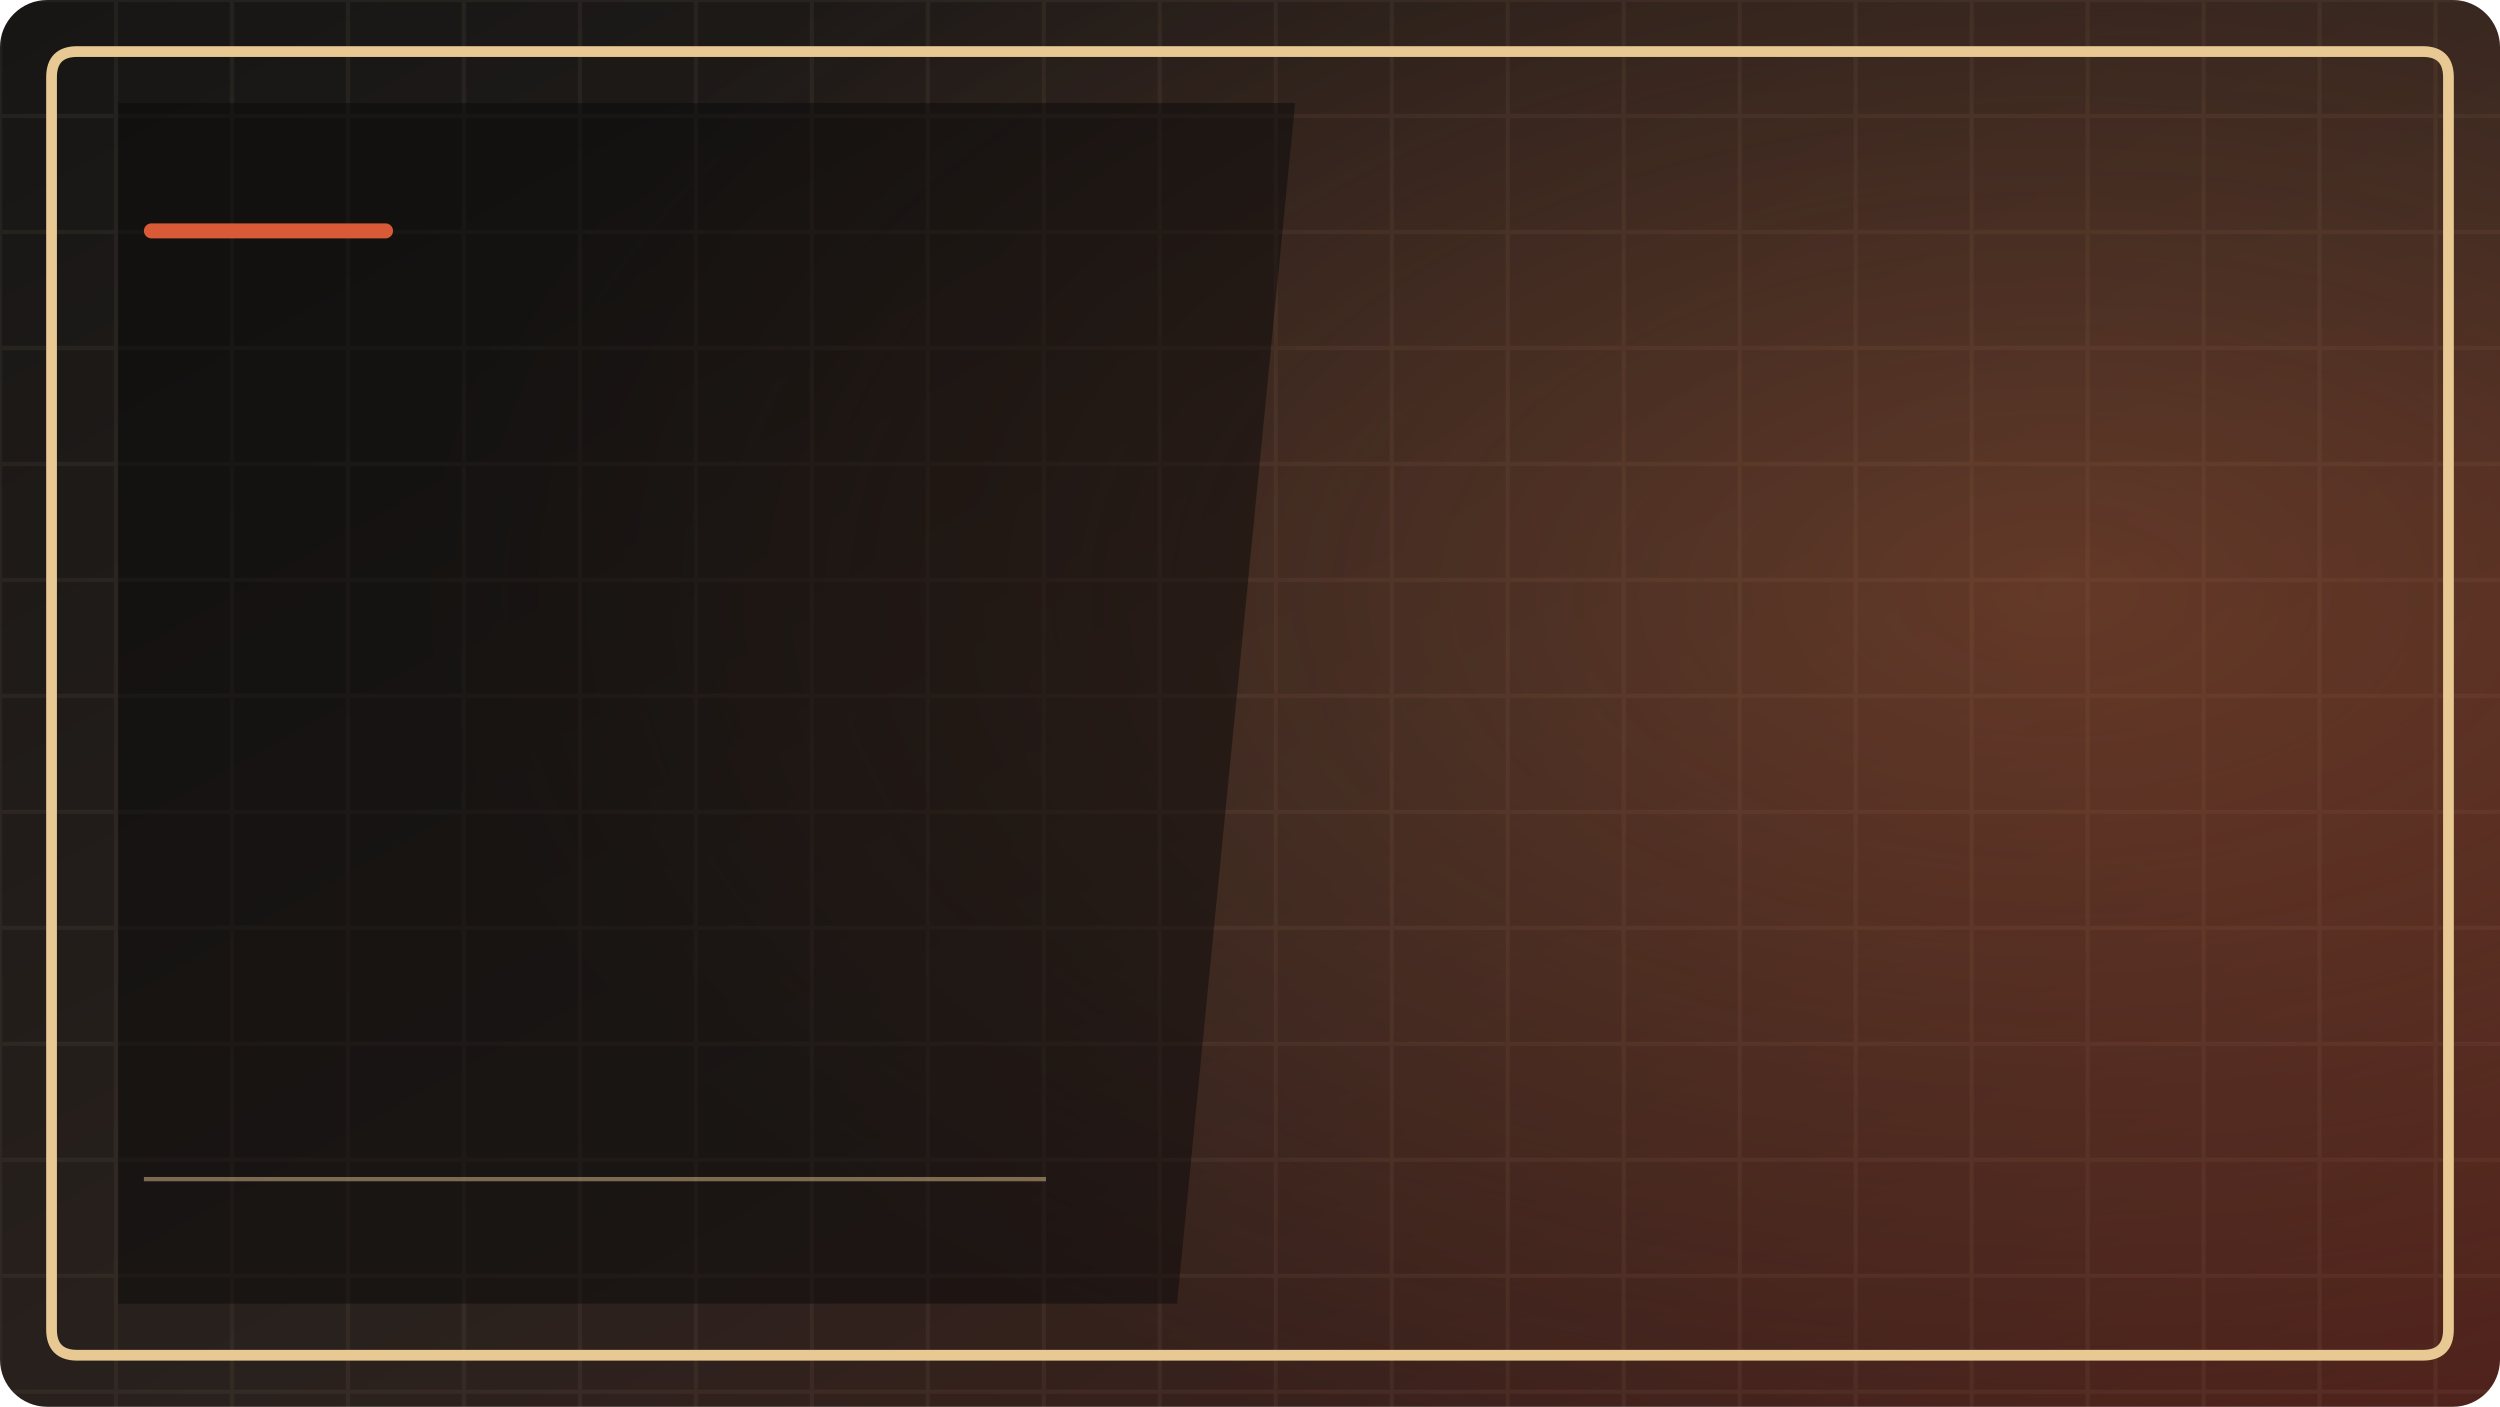
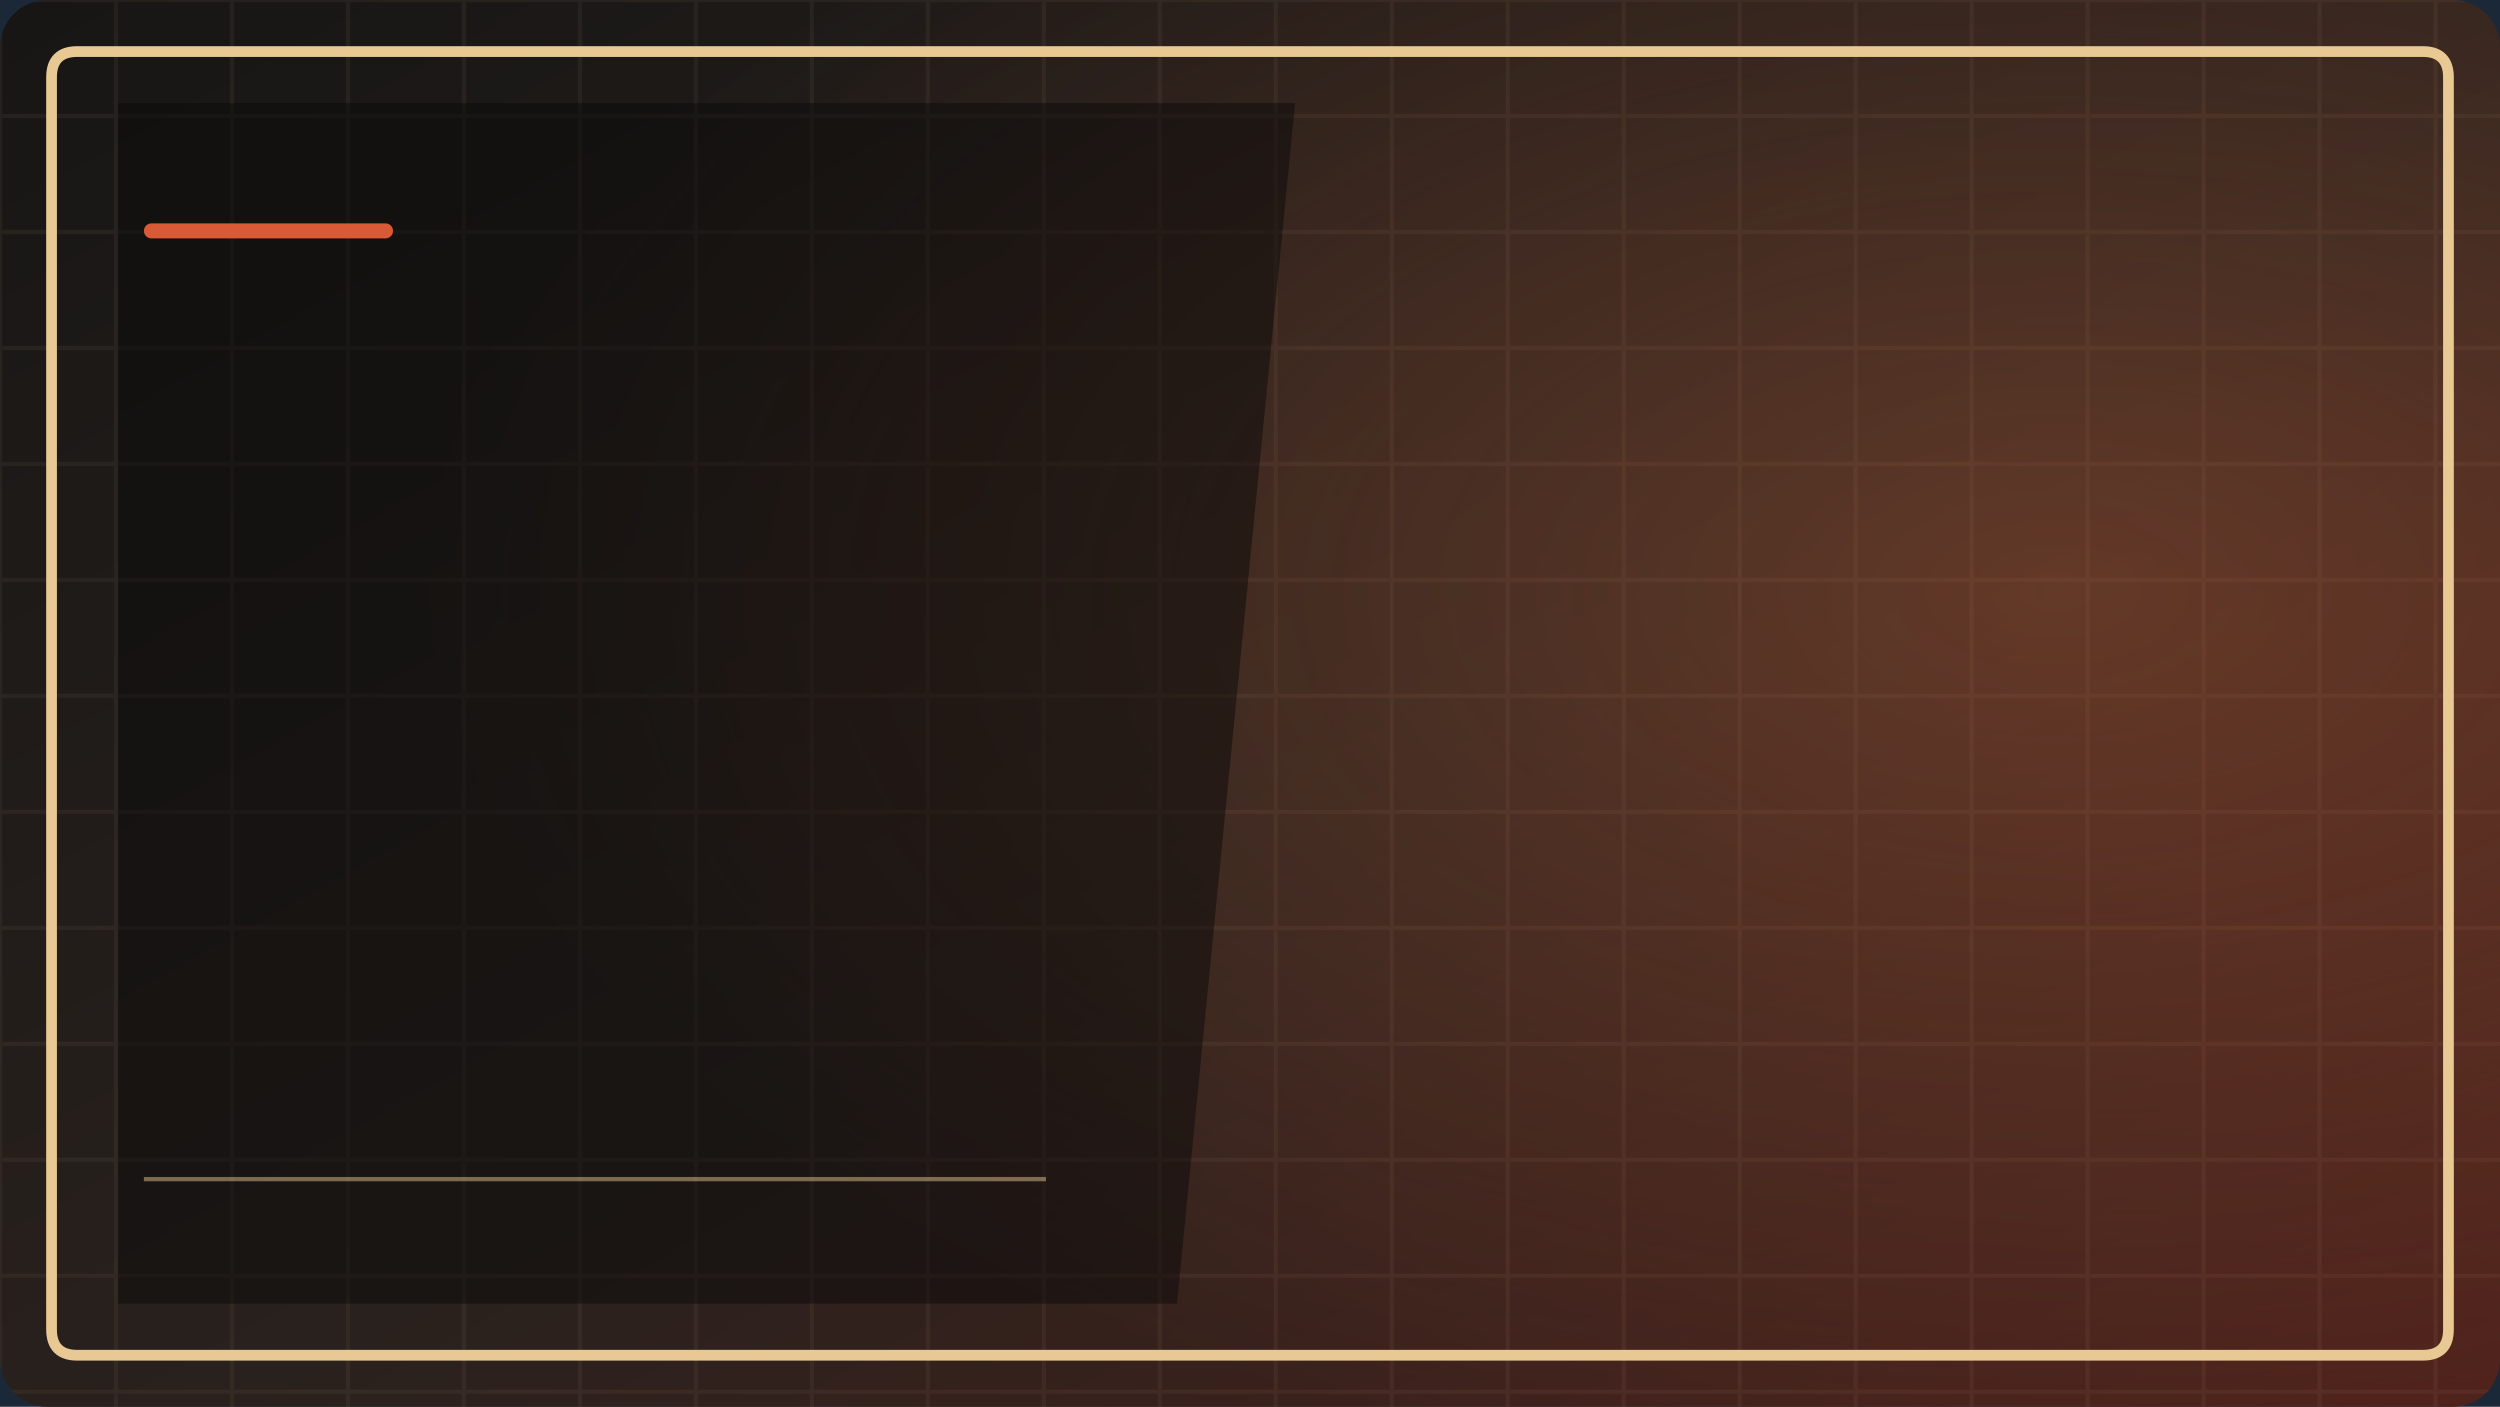
<svg xmlns="http://www.w3.org/2000/svg" width="1164" height="655" viewBox="0 0 1164 655">
  <defs>
    <linearGradient id="background" x1="0" y1="0" x2="1" y2="1">
      <stop offset="0" stop-color="#171615" />
      <stop offset="0.55" stop-color="#29211d" />
      <stop offset="1" stop-color="#4c211b" />
    </linearGradient>
    <radialGradient id="glow" cx="82%" cy="42%" r="65%">
      <stop offset="0" stop-color="#d56b3e" stop-opacity="0.32" />
      <stop offset="1" stop-color="#d56b3e" stop-opacity="0" />
    </radialGradient>
    <pattern id="tiles" width="54" height="54" patternUnits="userSpaceOnUse">
      <path d="M0 0H54V54H0Z" fill="none" stroke="#f0d6ad" stroke-opacity="0.055" stroke-width="2" />
    </pattern>
  </defs>
+   <rect width="1164" height="655" fill="#1b2838" />
  <rect width="1164" height="655" rx="22" fill="url(#background)" />
  <rect width="1164" height="655" rx="22" fill="url(#tiles)" />
  <rect width="1164" height="655" rx="22" fill="url(#glow)" />
  <path d="M36 24H1128Q1140 24 1140 36V619Q1140 631 1128 631H36Q24 631 24 619V36Q24 24 36 24Z" fill="none" stroke="#e8c993" stroke-width="5" />
  <path d="M55 48H603L548 607H55Z" fill="#090909" fill-opacity="0.48" />
  <rect x="67" y="104" width="116" height="7" rx="3.5" fill="#d85a36" />
  <rect x="67" y="548" width="420" height="2" fill="#e8c993" fill-opacity="0.48" />
</svg>
